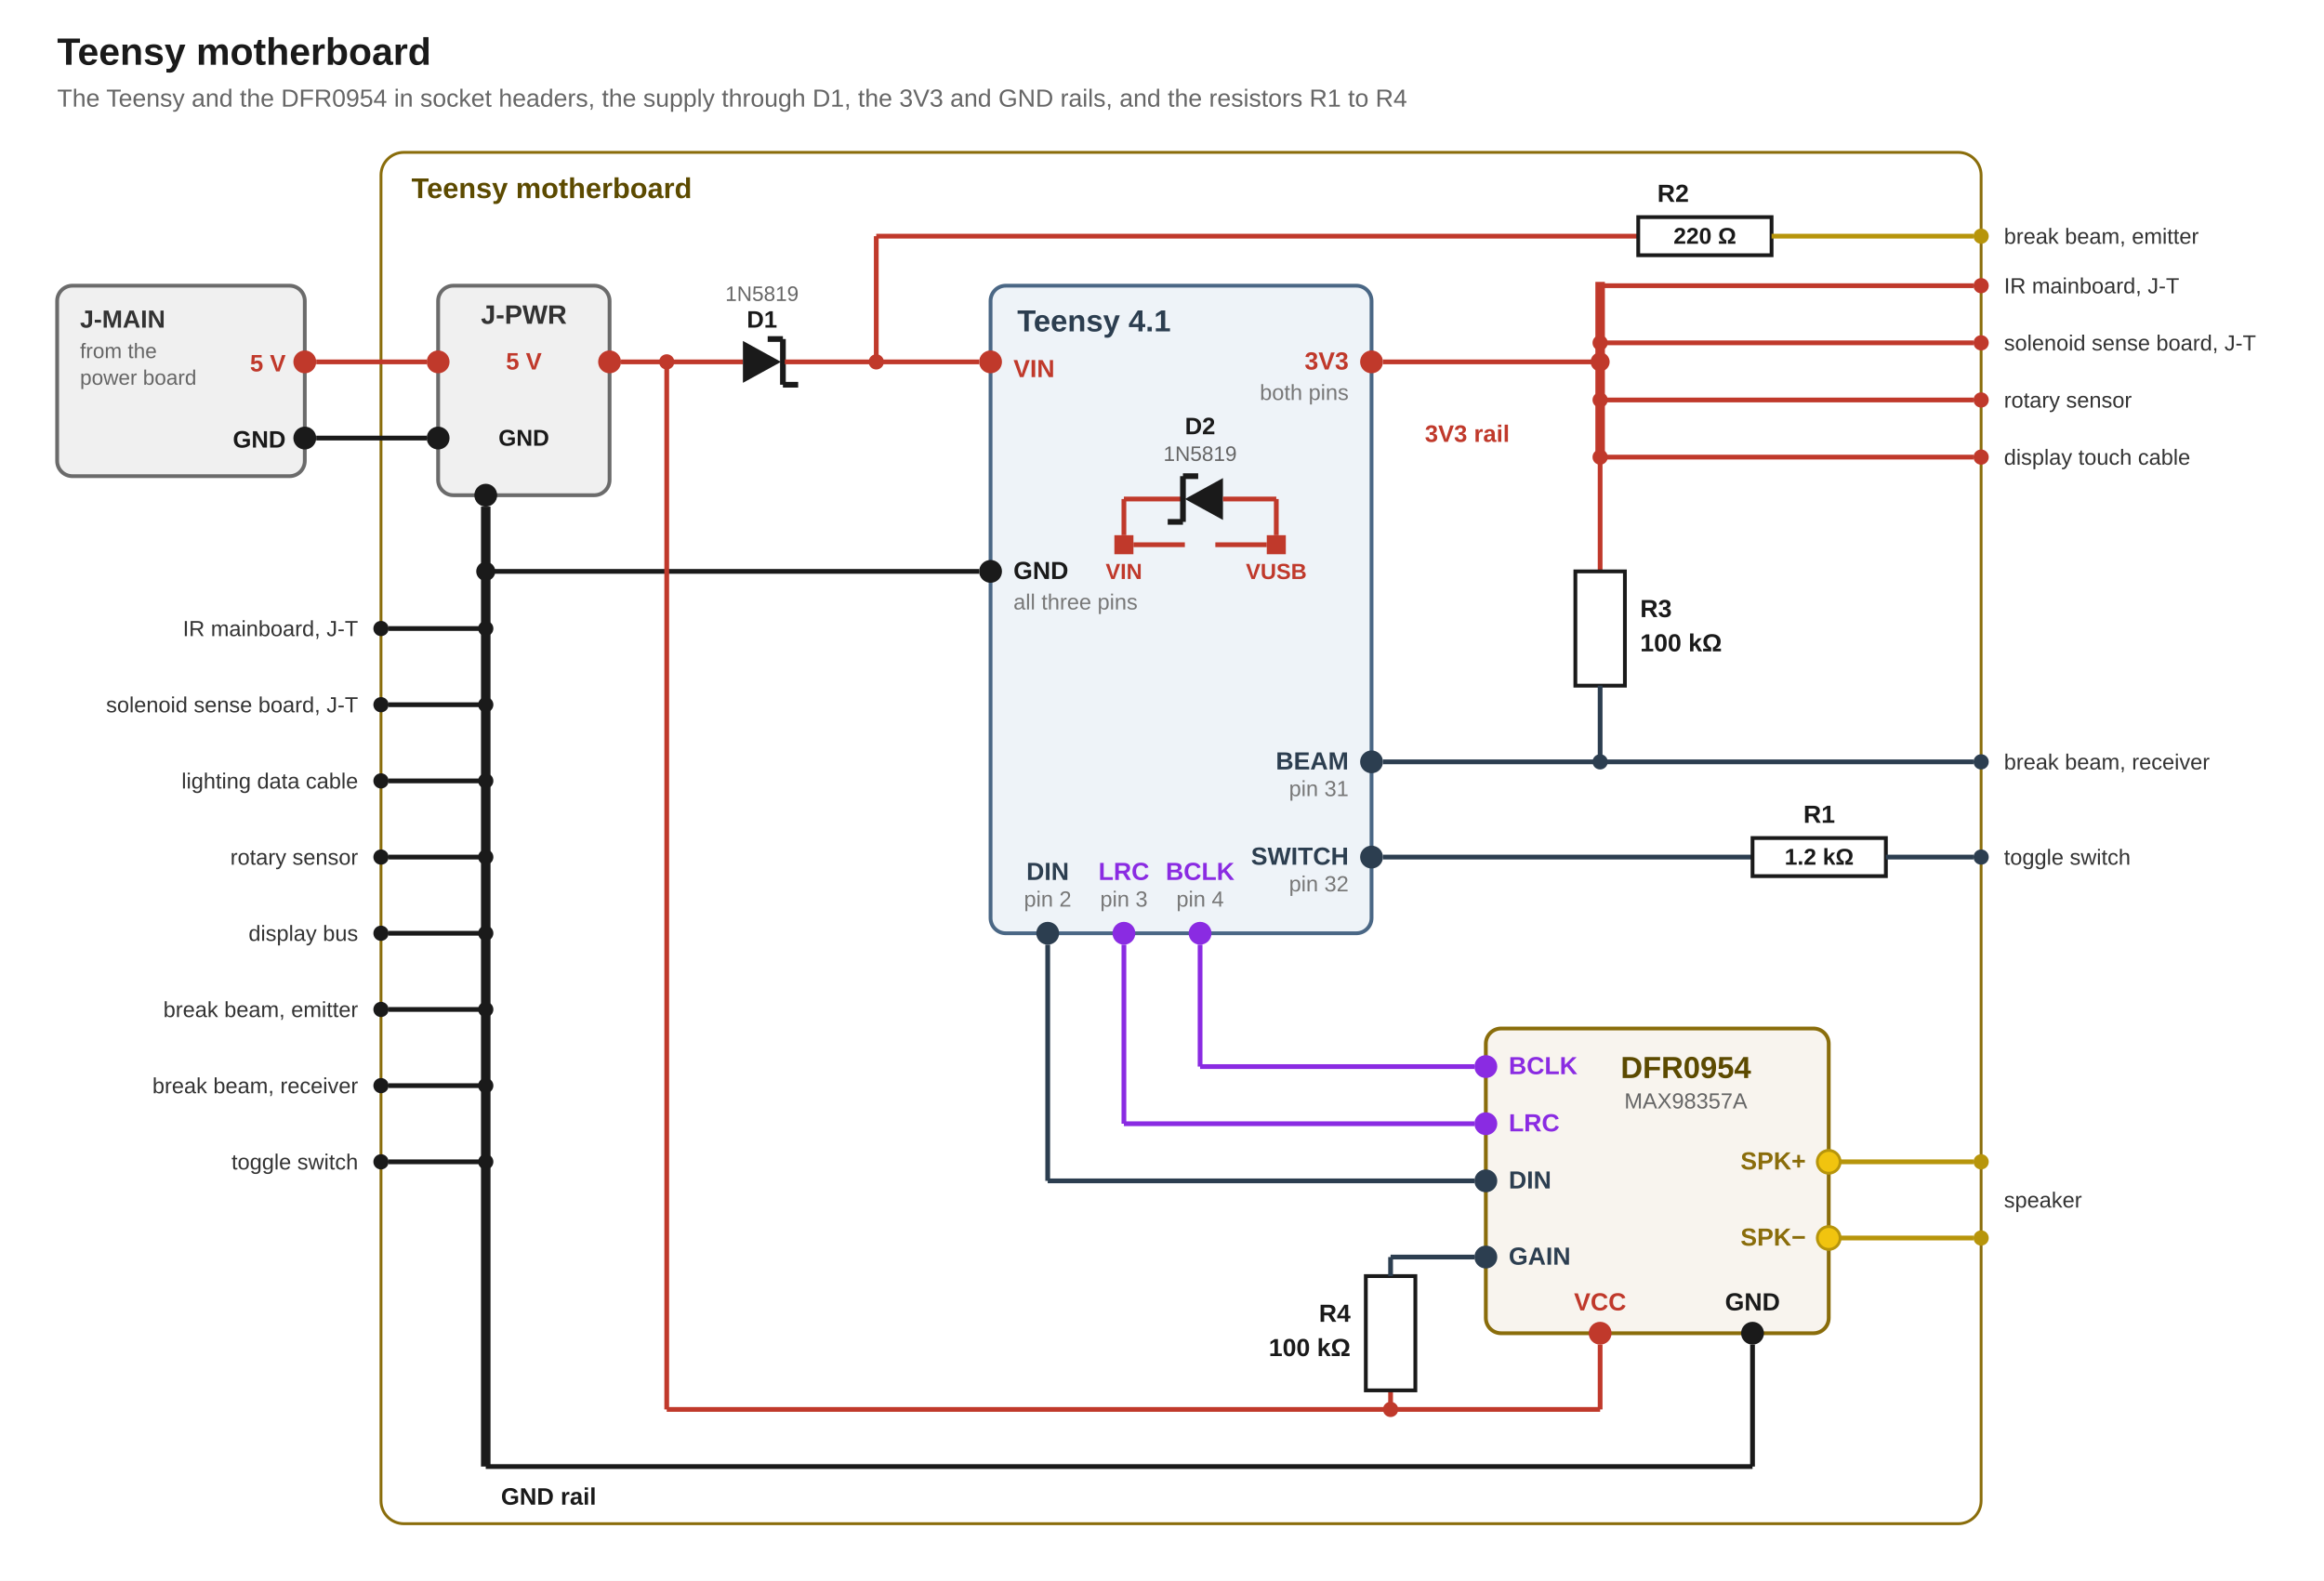
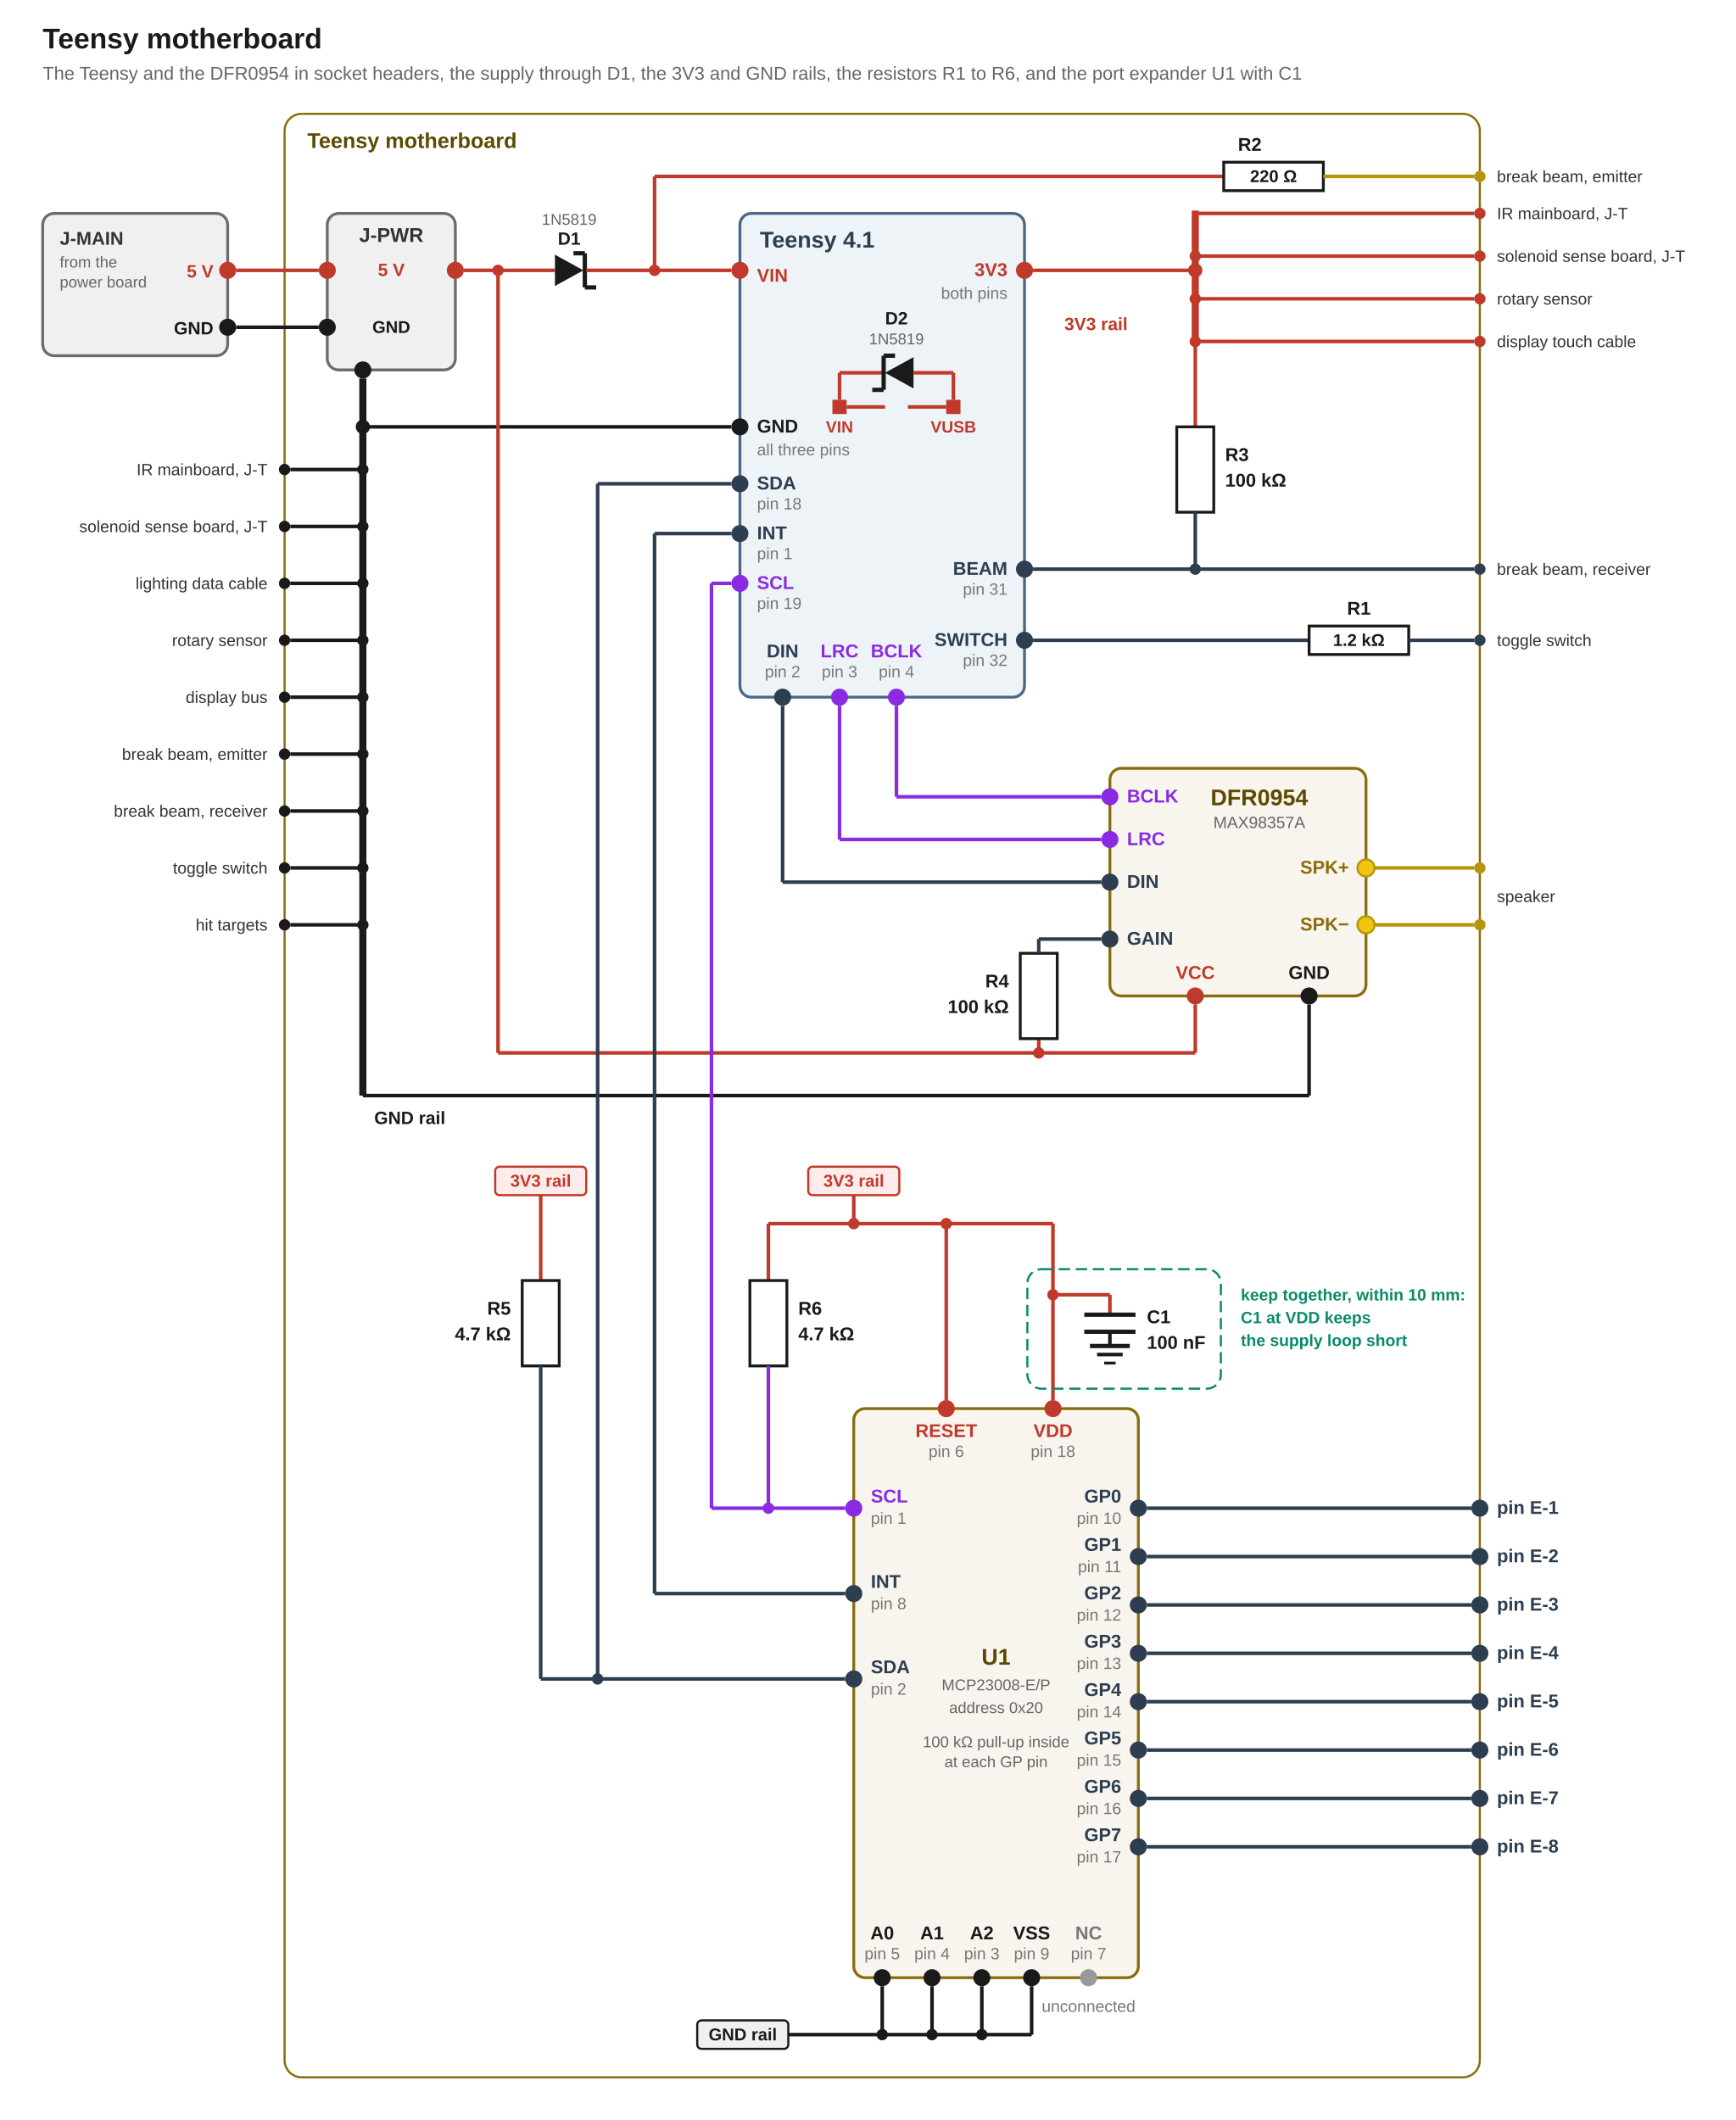
- <svg xmlns="http://www.w3.org/2000/svg" viewBox="0 0 1220 830" font-family="Segoe UI, Arial, sans-serif">
-   <rect x="0" y="0" width="1220" height="830" fill="#ffffff" />
+ <svg xmlns="http://www.w3.org/2000/svg" viewBox="0 0 1220 1490" font-family="Segoe UI, Arial, sans-serif">
+   <rect x="0" y="0" width="1220" height="1490" fill="#ffffff" />
  <text x="30" y="34" font-size="20" font-weight="700" fill="#1a1a1a">Teensy motherboard</text>
-   <text x="30" y="56" font-size="13" fill="#666">The Teensy and the DFR0954 in socket headers, the supply through D1, the 3V3 and GND rails, and the resistors R1 to R4</text>
-   <rect x="200" y="80" width="840" height="720" rx="12" fill="none" stroke="#8a6d0b" stroke-width="1.5" />
+   <text x="30" y="56" font-size="13" fill="#666">The Teensy and the DFR0954 in socket headers, the supply through D1, the 3V3 and GND rails, the resistors R1 to R6, and the port expander U1 with C1</text>
+   <rect x="200" y="80" width="840" height="1380" rx="12" fill="none" stroke="#8a6d0b" stroke-width="1.5" />
  <text x="216" y="104" font-size="15" font-weight="700" fill="#5c4a00">Teensy motherboard</text>
  <rect x="30" y="150" width="130" height="100" rx="8" fill="#f0f0f0" stroke="#6b6b6b" stroke-width="2" />
  <text x="42" y="172" font-size="13" font-weight="700" fill="#333333">J-MAIN</text>
  <text x="42" y="188" font-size="11" fill="#666">from the</text>
  <text x="42" y="202" font-size="11" fill="#666">power board</text>
  <circle cx="160" cy="190" r="6" fill="#c0392b" />
  <text x="150" y="195" text-anchor="end" font-size="12.5" font-weight="700" fill="#c0392b" data-fig="lighting:v_rail">5 V</text>
  <circle cx="160" cy="230" r="6" fill="#1a1a1a" />
  <text x="150" y="235" text-anchor="end" font-size="12.5" font-weight="700" fill="#1a1a1a">GND</text>
  <line x1="166" y1="190" x2="224" y2="190" stroke="#c0392b" stroke-width="2.5" />
  <line x1="166" y1="230" x2="224" y2="230" stroke="#1a1a1a" stroke-width="2.5" />
  <rect x="230" y="150" width="90" height="110" rx="8" fill="#f0f0f0" stroke="#6b6b6b" stroke-width="2" />
  <text x="275" y="170" text-anchor="middle" font-size="14" font-weight="700" fill="#333333">J-PWR</text>
  <circle cx="230" cy="190" r="6" fill="#c0392b" />
  <circle cx="320" cy="190" r="6" fill="#c0392b" />
  <text x="275" y="194" text-anchor="middle" font-size="12.5" font-weight="700" fill="#c0392b" data-fig="lighting:v_rail">5 V</text>
  <circle cx="230" cy="230" r="6" fill="#1a1a1a" />
  <circle cx="255" cy="260" r="6" fill="#1a1a1a" />
  <text x="275" y="234" text-anchor="middle" font-size="12" font-weight="700" fill="#1a1a1a">GND</text>
  <line x1="326" y1="190" x2="390" y2="190" stroke="#c0392b" stroke-width="2.5" />
  <circle cx="350" cy="190" r="4" fill="#c0392b" />
  <polygon points="390,179 390,201 410,190" fill="#1a1a1a" />
  <line x1="411" y1="178" x2="411" y2="202" stroke="#1a1a1a" stroke-width="3" />
  <line x1="411" y1="178" x2="403" y2="178" stroke="#1a1a1a" stroke-width="3" />
  <line x1="411" y1="202" x2="419" y2="202" stroke="#1a1a1a" stroke-width="3" />
  <line x1="412" y1="190" x2="514" y2="190" stroke="#c0392b" stroke-width="2.5" />
  <circle cx="460" cy="190" r="4" fill="#c0392b" />
  <text x="400" y="172" text-anchor="middle" font-size="12.5" font-weight="700" fill="#1a1a1a">D1</text>
  <text x="400" y="158" text-anchor="middle" font-size="11" fill="#666">1N5819</text>
  <line x1="460" y1="190" x2="460" y2="124" stroke="#c0392b" stroke-width="2.5" />
  <line x1="460" y1="124" x2="860" y2="124" stroke="#c0392b" stroke-width="2.5" />
  <rect x="860" y="114" width="70" height="20" fill="#fff" stroke="#1a1a1a" stroke-width="2" />
  <text x="895" y="128" text-anchor="middle" font-size="12" font-weight="700" fill="#1a1a1a" data-fig="break-beam:r_e">220 Ω</text>
  <text x="870" y="106" font-size="13" font-weight="700" fill="#1a1a1a">R2</text>
  <line x1="930" y1="124" x2="1036" y2="124" stroke="#b7950b" stroke-width="2.5" />
  <circle cx="1040" cy="124" r="4" fill="#b7950b" />
  <text x="1052" y="128" font-size="11.5" fill="#333">break beam, emitter</text>
  <rect x="520" y="150" width="200" height="340" rx="8" fill="#eef3f8" stroke="#4a6785" stroke-width="2" />
  <text x="534" y="174" font-size="16" font-weight="700" fill="#2c3e50">Teensy 4.1</text>
  <circle cx="520" cy="190" r="6" fill="#c0392b" />
  <text x="532" y="198" font-size="13" font-weight="700" fill="#c0392b">VIN</text>
  <circle cx="520" cy="300" r="6" fill="#1a1a1a" />
  <text x="532" y="304" font-size="13" font-weight="700" fill="#1a1a1a">GND</text>
  <text x="532" y="320" font-size="11.5" fill="#777">all three pins</text>
+   <circle cx="520" cy="340" r="6" fill="#2c3e50" />
+   <text x="532" y="344" font-size="13" font-weight="700" fill="#2c3e50">SDA</text>
+   <text x="532" y="358" font-size="11.5" fill="#777" data-pin="SDA on Wire">pin 18</text>
+   <circle cx="520" cy="375" r="6" fill="#2c3e50" />
+   <text x="532" y="379" font-size="13" font-weight="700" fill="#2c3e50">INT</text>
+   <text x="532" y="393" font-size="11.5" fill="#777" data-pin="Interrupt from the port expander">pin 1</text>
+   <circle cx="520" cy="410" r="6" fill="#8a2be2" />
+   <text x="532" y="414" font-size="13" font-weight="700" fill="#8a2be2">SCL</text>
+   <text x="532" y="428" font-size="11.5" fill="#777" data-pin="SCL on Wire">pin 19</text>
  <circle cx="720" cy="190" r="6" fill="#c0392b" />
  <text x="708" y="194" text-anchor="end" font-size="13" font-weight="700" fill="#c0392b">3V3</text>
  <text x="708" y="210" text-anchor="end" font-size="11.5" fill="#777">both pins</text>
  <circle cx="720" cy="400" r="6" fill="#2c3e50" />
  <text x="708" y="404" text-anchor="end" font-size="13" font-weight="700" fill="#2c3e50">BEAM</text>
  <text x="708" y="418" text-anchor="end" font-size="11.5" fill="#777" data-pin="Receiver output of the ball drain gate">pin 31</text>
  <circle cx="720" cy="450" r="6" fill="#2c3e50" />
  <text x="708" y="454" text-anchor="end" font-size="13" font-weight="700" fill="#2c3e50">SWITCH</text>
  <text x="708" y="468" text-anchor="end" font-size="11.5" fill="#777" data-pin="Toggle switch">pin 32</text>
  <circle cx="550" cy="490" r="6" fill="#2c3e50" />
  <text x="550" y="462" text-anchor="middle" font-size="13" font-weight="700" fill="#2c3e50">DIN</text>
  <text x="550" y="476" text-anchor="middle" font-size="11.5" fill="#777" data-pin="DIN to the DFR0954">pin 2</text>
  <circle cx="590" cy="490" r="6" fill="#8a2be2" />
  <text x="590" y="462" text-anchor="middle" font-size="13" font-weight="700" fill="#8a2be2">LRC</text>
  <text x="590" y="476" text-anchor="middle" font-size="11.5" fill="#777" data-pin="LRC to the DFR0954">pin 3</text>
  <circle cx="630" cy="490" r="6" fill="#8a2be2" />
  <text x="630" y="462" text-anchor="middle" font-size="13" font-weight="700" fill="#8a2be2">BCLK</text>
  <text x="630" y="476" text-anchor="middle" font-size="11.5" fill="#777" data-pin="BCLK to the DFR0954">pin 4</text>
  <text x="630" y="228" text-anchor="middle" font-size="12.5" font-weight="700" fill="#1a1a1a">D2</text>
  <text x="630" y="242" text-anchor="middle" font-size="11" fill="#666">1N5819</text>
  <line x1="590" y1="281" x2="590" y2="262" stroke="#c0392b" stroke-width="2.5" />
  <line x1="590" y1="262" x2="621" y2="262" stroke="#c0392b" stroke-width="2.5" />
  <line x1="621" y1="250" x2="621" y2="274" stroke="#1a1a1a" stroke-width="3" />
  <line x1="621" y1="250" x2="629" y2="250" stroke="#1a1a1a" stroke-width="3" />
  <line x1="621" y1="274" x2="613" y2="274" stroke="#1a1a1a" stroke-width="3" />
  <polygon points="622,262 642,251 642,273" fill="#1a1a1a" />
  <line x1="642" y1="262" x2="670" y2="262" stroke="#c0392b" stroke-width="2.5" />
  <line x1="670" y1="262" x2="670" y2="281" stroke="#c0392b" stroke-width="2.5" />
  <rect x="585" y="281" width="10" height="10" fill="#c0392b" />
  <rect x="665" y="281" width="10" height="10" fill="#c0392b" />
  <line x1="595" y1="286" x2="622" y2="286" stroke="#c0392b" stroke-width="2.5" />
  <line x1="638" y1="286" x2="665" y2="286" stroke="#c0392b" stroke-width="2.5" />
  <text x="590" y="304" text-anchor="middle" font-size="11.5" font-weight="700" fill="#c0392b">VIN</text>
  <text x="670" y="304" text-anchor="middle" font-size="11.5" font-weight="700" fill="#c0392b">VUSB</text>
  <line x1="255" y1="266" x2="255" y2="770" stroke="#1a1a1a" stroke-width="5" />
  <text x="263" y="790" font-size="12.5" font-weight="700" fill="#1a1a1a">GND rail</text>
  <line x1="514" y1="300" x2="255" y2="300" stroke="#1a1a1a" stroke-width="2.5" />
  <circle cx="255" cy="300" r="5" fill="#1a1a1a" />
  <line x1="255" y1="330" x2="204" y2="330" stroke="#1a1a1a" stroke-width="2.5" />
  <circle cx="255" cy="330" r="4" fill="#1a1a1a" />
  <circle cx="200" cy="330" r="4" fill="#1a1a1a" />
  <text x="188" y="334" text-anchor="end" font-size="11.5" fill="#333">IR mainboard, J-T</text>
  <line x1="255" y1="370" x2="204" y2="370" stroke="#1a1a1a" stroke-width="2.5" />
  <circle cx="255" cy="370" r="4" fill="#1a1a1a" />
  <circle cx="200" cy="370" r="4" fill="#1a1a1a" />
  <text x="188" y="374" text-anchor="end" font-size="11.5" fill="#333">solenoid sense board, J-T</text>
  <line x1="255" y1="410" x2="204" y2="410" stroke="#1a1a1a" stroke-width="2.5" />
  <circle cx="255" cy="410" r="4" fill="#1a1a1a" />
  <circle cx="200" cy="410" r="4" fill="#1a1a1a" />
  <text x="188" y="414" text-anchor="end" font-size="11.5" fill="#333">lighting data cable</text>
  <line x1="255" y1="450" x2="204" y2="450" stroke="#1a1a1a" stroke-width="2.5" />
  <circle cx="255" cy="450" r="4" fill="#1a1a1a" />
  <circle cx="200" cy="450" r="4" fill="#1a1a1a" />
  <text x="188" y="454" text-anchor="end" font-size="11.5" fill="#333">rotary sensor</text>
  <line x1="255" y1="490" x2="204" y2="490" stroke="#1a1a1a" stroke-width="2.5" />
  <circle cx="255" cy="490" r="4" fill="#1a1a1a" />
  <circle cx="200" cy="490" r="4" fill="#1a1a1a" />
  <text x="188" y="494" text-anchor="end" font-size="11.5" fill="#333">display bus</text>
  <line x1="255" y1="530" x2="204" y2="530" stroke="#1a1a1a" stroke-width="2.5" />
  <circle cx="255" cy="530" r="4" fill="#1a1a1a" />
  <circle cx="200" cy="530" r="4" fill="#1a1a1a" />
  <text x="188" y="534" text-anchor="end" font-size="11.5" fill="#333">break beam, emitter</text>
  <line x1="255" y1="570" x2="204" y2="570" stroke="#1a1a1a" stroke-width="2.5" />
  <circle cx="255" cy="570" r="4" fill="#1a1a1a" />
  <circle cx="200" cy="570" r="4" fill="#1a1a1a" />
  <text x="188" y="574" text-anchor="end" font-size="11.5" fill="#333">break beam, receiver</text>
  <line x1="255" y1="610" x2="204" y2="610" stroke="#1a1a1a" stroke-width="2.5" />
  <circle cx="255" cy="610" r="4" fill="#1a1a1a" />
  <circle cx="200" cy="610" r="4" fill="#1a1a1a" />
  <text x="188" y="614" text-anchor="end" font-size="11.5" fill="#333">toggle switch</text>
+   <line x1="255" y1="650" x2="204" y2="650" stroke="#1a1a1a" stroke-width="2.5" />
+   <circle cx="255" cy="650" r="4" fill="#1a1a1a" />
+   <circle cx="200" cy="650" r="4" fill="#1a1a1a" />
+   <text x="188" y="654" text-anchor="end" font-size="11.5" fill="#333">hit targets</text>
  <line x1="726" y1="190" x2="840" y2="190" stroke="#c0392b" stroke-width="2.5" />
  <line x1="840" y1="148" x2="840" y2="242" stroke="#c0392b" stroke-width="5" />
  <circle cx="840" cy="190" r="5" fill="#c0392b" />
  <text x="748" y="232" font-size="12.5" font-weight="700" fill="#c0392b">3V3 rail</text>
  <line x1="840" y1="150" x2="1036" y2="150" stroke="#c0392b" stroke-width="2.5" />
  <circle cx="1040" cy="150" r="4" fill="#c0392b" />
  <text x="1052" y="154" font-size="11.5" fill="#333">IR mainboard, J-T</text>
  <line x1="840" y1="180" x2="1036" y2="180" stroke="#c0392b" stroke-width="2.5" />
  <circle cx="840" cy="180" r="4" fill="#c0392b" />
  <circle cx="1040" cy="180" r="4" fill="#c0392b" />
  <text x="1052" y="184" font-size="11.5" fill="#333">solenoid sense board, J-T</text>
  <line x1="840" y1="210" x2="1036" y2="210" stroke="#c0392b" stroke-width="2.5" />
  <circle cx="840" cy="210" r="4" fill="#c0392b" />
  <circle cx="1040" cy="210" r="4" fill="#c0392b" />
  <text x="1052" y="214" font-size="11.5" fill="#333">rotary sensor</text>
  <line x1="840" y1="240" x2="1036" y2="240" stroke="#c0392b" stroke-width="2.5" />
  <circle cx="840" cy="240" r="4" fill="#c0392b" />
  <circle cx="1040" cy="240" r="4" fill="#c0392b" />
  <text x="1052" y="244" font-size="11.5" fill="#333">display touch cable</text>
  <line x1="840" y1="242" x2="840" y2="300" stroke="#c0392b" stroke-width="2.5" />
  <rect x="827" y="300" width="26" height="60" fill="#fff" stroke="#1a1a1a" stroke-width="2" />
  <text x="861" y="324" font-size="13" font-weight="700" fill="#1a1a1a">R3</text>
  <text x="861" y="342" font-size="13" font-weight="700" fill="#1a1a1a" data-fig="break-beam:r_pu">100 kΩ</text>
  <line x1="840" y1="360" x2="840" y2="400" stroke="#2c3e50" stroke-width="2.5" />
  <circle cx="840" cy="400" r="4" fill="#2c3e50" />
  <line x1="726" y1="400" x2="1036" y2="400" stroke="#2c3e50" stroke-width="2.5" />
  <circle cx="1040" cy="400" r="4" fill="#2c3e50" />
  <text x="1052" y="404" font-size="11.5" fill="#333">break beam, receiver</text>
  <line x1="726" y1="450" x2="920" y2="450" stroke="#2c3e50" stroke-width="2.5" />
  <rect x="920" y="440" width="70" height="20" fill="#fff" stroke="#1a1a1a" stroke-width="2" />
  <text x="955" y="454" text-anchor="middle" font-size="12" font-weight="700" fill="#1a1a1a" data-fig="r_s">1.2 kΩ</text>
  <text x="955" y="432" text-anchor="middle" font-size="13" font-weight="700" fill="#1a1a1a">R1</text>
  <line x1="990" y1="450" x2="1036" y2="450" stroke="#2c3e50" stroke-width="2.5" />
  <circle cx="1040" cy="450" r="4" fill="#2c3e50" />
  <text x="1052" y="454" font-size="11.5" fill="#333">toggle switch</text>
  <rect x="780" y="540" width="180" height="160" rx="8" fill="#f8f4ee" stroke="#8a6d0b" stroke-width="2" />
  <text x="885" y="566" text-anchor="middle" font-size="16" font-weight="700" fill="#5c4a00">DFR0954</text>
  <text x="885" y="582" text-anchor="middle" font-size="11.5" fill="#666">MAX98357A</text>
  <circle cx="780" cy="560" r="6" fill="#8a2be2" />
  <text x="792" y="564" font-size="13" font-weight="700" fill="#8a2be2">BCLK</text>
  <circle cx="780" cy="590" r="6" fill="#8a2be2" />
  <text x="792" y="594" font-size="13" font-weight="700" fill="#8a2be2">LRC</text>
  <circle cx="780" cy="620" r="6" fill="#2c3e50" />
  <text x="792" y="624" font-size="13" font-weight="700" fill="#2c3e50">DIN</text>
  <circle cx="780" cy="660" r="6" fill="#2c3e50" />
  <text x="792" y="664" font-size="13" font-weight="700" fill="#2c3e50">GAIN</text>
  <circle cx="840" cy="700" r="6" fill="#c0392b" />
  <text x="840" y="688" text-anchor="middle" font-size="13" font-weight="700" fill="#c0392b">VCC</text>
  <circle cx="920" cy="700" r="6" fill="#1a1a1a" />
  <text x="920" y="688" text-anchor="middle" font-size="13" font-weight="700" fill="#1a1a1a">GND</text>
  <circle cx="960" cy="610" r="6" fill="#f1c40f" stroke="#b7950b" stroke-width="1.5" />
  <text x="948" y="614" text-anchor="end" font-size="13" font-weight="700" fill="#8a6d0b">SPK+</text>
  <circle cx="960" cy="650" r="6" fill="#f1c40f" stroke="#b7950b" stroke-width="1.5" />
  <text x="948" y="654" text-anchor="end" font-size="13" font-weight="700" fill="#8a6d0b">SPK−</text>
  <line x1="630" y1="496" x2="630" y2="560" stroke="#8a2be2" stroke-width="2.5" />
  <line x1="630" y1="560" x2="774" y2="560" stroke="#8a2be2" stroke-width="2.5" />
  <line x1="590" y1="496" x2="590" y2="590" stroke="#8a2be2" stroke-width="2.5" />
  <line x1="590" y1="590" x2="774" y2="590" stroke="#8a2be2" stroke-width="2.5" />
  <line x1="550" y1="496" x2="550" y2="620" stroke="#2c3e50" stroke-width="2.5" />
  <line x1="550" y1="620" x2="774" y2="620" stroke="#2c3e50" stroke-width="2.5" />
  <line x1="350" y1="190" x2="350" y2="740" stroke="#c0392b" stroke-width="2.5" />
  <line x1="350" y1="740" x2="840" y2="740" stroke="#c0392b" stroke-width="2.5" />
  <line x1="840" y1="740" x2="840" y2="706" stroke="#c0392b" stroke-width="2.5" />
  <circle cx="730" cy="740" r="4" fill="#c0392b" />
  <line x1="730" y1="740" x2="730" y2="730" stroke="#c0392b" stroke-width="2.5" />
  <rect x="717" y="670" width="26" height="60" fill="#fff" stroke="#1a1a1a" stroke-width="2" />
  <text x="709" y="694" text-anchor="end" font-size="13" font-weight="700" fill="#1a1a1a">R4</text>
  <text x="709" y="712" text-anchor="end" font-size="13" font-weight="700" fill="#1a1a1a" data-fig="audio:r_gain">100 kΩ</text>
  <line x1="730" y1="670" x2="730" y2="660" stroke="#2c3e50" stroke-width="2.5" />
  <line x1="730" y1="660" x2="774" y2="660" stroke="#2c3e50" stroke-width="2.5" />
  <line x1="920" y1="706" x2="920" y2="770" stroke="#1a1a1a" stroke-width="2.5" />
  <line x1="920" y1="770" x2="255" y2="770" stroke="#1a1a1a" stroke-width="2.5" />
  <line x1="966" y1="610" x2="1036" y2="610" stroke="#b7950b" stroke-width="2.5" />
  <line x1="966" y1="650" x2="1036" y2="650" stroke="#b7950b" stroke-width="2.5" />
  <circle cx="1040" cy="610" r="4" fill="#b7950b" />
  <circle cx="1040" cy="650" r="4" fill="#b7950b" />
  <text x="1052" y="634" font-size="11.5" fill="#333">speaker</text>
+   <line x1="514" y1="410" x2="500" y2="410" stroke="#8a2be2" stroke-width="2.5" />
+   <line x1="500" y1="410" x2="500" y2="1060" stroke="#8a2be2" stroke-width="2.5" />
+   <line x1="500" y1="1060" x2="594" y2="1060" stroke="#8a2be2" stroke-width="2.5" />
+   <line x1="514" y1="375" x2="460" y2="375" stroke="#2c3e50" stroke-width="2.5" />
+   <line x1="460" y1="375" x2="460" y2="1120" stroke="#2c3e50" stroke-width="2.5" />
+   <line x1="460" y1="1120" x2="594" y2="1120" stroke="#2c3e50" stroke-width="2.5" />
+   <line x1="514" y1="340" x2="420" y2="340" stroke="#2c3e50" stroke-width="2.5" />
+   <line x1="420" y1="340" x2="420" y2="1180" stroke="#2c3e50" stroke-width="2.5" />
+   <line x1="380" y1="1180" x2="594" y2="1180" stroke="#2c3e50" stroke-width="2.5" />
+   <circle cx="420" cy="1180" r="4" fill="#2c3e50" />
+   <rect x="348" y="820" width="64" height="20" rx="3" fill="#fdecea" stroke="#c0392b" stroke-width="1.5" />
+   <text x="380" y="834" text-anchor="middle" font-size="12" font-weight="700" fill="#c0392b">3V3 rail</text>
+   <line x1="380" y1="840" x2="380" y2="900" stroke="#c0392b" stroke-width="2.5" />
+   <rect x="367" y="900" width="26" height="60" fill="#fff" stroke="#1a1a1a" stroke-width="2" />
+   <text x="359" y="924" text-anchor="end" font-size="13" font-weight="700" fill="#1a1a1a">R5</text>
+   <text x="359" y="942" text-anchor="end" font-size="13" font-weight="700" fill="#1a1a1a" data-fig="port-expander:r_pu_board">4.7 kΩ</text>
+   <line x1="380" y1="960" x2="380" y2="1180" stroke="#2c3e50" stroke-width="2.5" />
+   <rect x="568" y="820" width="64" height="20" rx="3" fill="#fdecea" stroke="#c0392b" stroke-width="1.5" />
+   <text x="600" y="834" text-anchor="middle" font-size="12" font-weight="700" fill="#c0392b">3V3 rail</text>
+   <line x1="600" y1="840" x2="600" y2="860" stroke="#c0392b" stroke-width="2.5" />
+   <line x1="540" y1="860" x2="740" y2="860" stroke="#c0392b" stroke-width="2.5" />
+   <circle cx="600" cy="860" r="4" fill="#c0392b" />
+   <circle cx="665" cy="860" r="4" fill="#c0392b" />
+   <line x1="665" y1="860" x2="665" y2="984" stroke="#c0392b" stroke-width="2.5" />
+   <line x1="740" y1="860" x2="740" y2="984" stroke="#c0392b" stroke-width="2.5" />
+   <line x1="540" y1="860" x2="540" y2="900" stroke="#c0392b" stroke-width="2.5" />
+   <rect x="527" y="900" width="26" height="60" fill="#fff" stroke="#1a1a1a" stroke-width="2" />
+   <text x="561" y="924" font-size="13" font-weight="700" fill="#1a1a1a">R6</text>
+   <text x="561" y="942" font-size="13" font-weight="700" fill="#1a1a1a" data-fig="port-expander:r_pu_board">4.7 kΩ</text>
+   <line x1="540" y1="960" x2="540" y2="1060" stroke="#8a2be2" stroke-width="2.5" />
+   <circle cx="540" cy="1060" r="4" fill="#8a2be2" />
+   <circle cx="740" cy="910" r="4" fill="#c0392b" />
+   <line x1="740" y1="910" x2="780" y2="910" stroke="#c0392b" stroke-width="2.5" />
+   <line x1="780" y1="910" x2="780" y2="924" stroke="#c0392b" stroke-width="2.5" />
+   <line x1="762" y1="924" x2="798" y2="924" stroke="#1a1a1a" stroke-width="3" />
+   <line x1="762" y1="936" x2="798" y2="936" stroke="#1a1a1a" stroke-width="3" />
+   <line x1="780" y1="936" x2="780" y2="946" stroke="#1a1a1a" stroke-width="2.5" />
+   <line x1="766" y1="946" x2="794" y2="946" stroke="#1a1a1a" stroke-width="3" />
+   <line x1="771" y1="952" x2="789" y2="952" stroke="#1a1a1a" stroke-width="2.5" />
+   <line x1="776" y1="958" x2="784" y2="958" stroke="#1a1a1a" stroke-width="2" />
+   <text x="806" y="930" font-size="13" font-weight="700" fill="#1a1a1a">C1</text>
+   <text x="806" y="948" font-size="13" font-weight="700" fill="#1a1a1a" data-fig="port-expander:c1">100 nF</text>
+   <rect x="722" y="892" width="136" height="84" rx="10" fill="none" stroke="#0a8a6a" stroke-width="1.5" stroke-dasharray="8 4" />
+   <text x="872" y="914" font-size="11.5" font-weight="700" fill="#0a8a6a" data-fig="port-expander:d_c1">keep together, within 10 mm:</text>
+   <text x="872" y="930" font-size="11.5" font-weight="700" fill="#0a8a6a">C1 at VDD keeps</text>
+   <text x="872" y="946" font-size="11.5" font-weight="700" fill="#0a8a6a">the supply loop short</text>
+   <rect x="600" y="990" width="200" height="400" rx="8" fill="#f8f4ee" stroke="#8a6d0b" stroke-width="2" />
+   <text x="700" y="1170" text-anchor="middle" font-size="16" font-weight="700" fill="#5c4a00">U1</text>
+   <text x="700" y="1188" text-anchor="middle" font-size="11" fill="#666">MCP23008-E/P</text>
+   <text x="700" y="1204" text-anchor="middle" font-size="11" fill="#666">address 0x20</text>
+   <text x="700" y="1228" text-anchor="middle" font-size="11" fill="#666" data-fig="port-expander:r_gppu">100 kΩ pull-up inside</text>
+   <text x="700" y="1242" text-anchor="middle" font-size="11" fill="#666">at each GP pin</text>
+   <circle cx="665" cy="990" r="6" fill="#c0392b" />
+   <text x="665" y="1010" text-anchor="middle" font-size="13" font-weight="700" fill="#c0392b">RESET</text>
+   <text x="665" y="1024" text-anchor="middle" font-size="11.5" fill="#777">pin 6</text>
+   <circle cx="740" cy="990" r="6" fill="#c0392b" />
+   <text x="740" y="1010" text-anchor="middle" font-size="13" font-weight="700" fill="#c0392b">VDD</text>
+   <text x="740" y="1024" text-anchor="middle" font-size="11.5" fill="#777">pin 18</text>
+   <circle cx="600" cy="1060" r="6" fill="#8a2be2" />
+   <text x="612" y="1056" font-size="13" font-weight="700" fill="#8a2be2">SCL</text>
+   <text x="612" y="1071" font-size="11.5" fill="#777">pin 1</text>
+   <circle cx="600" cy="1120" r="6" fill="#2c3e50" />
+   <text x="612" y="1116" font-size="13" font-weight="700" fill="#2c3e50">INT</text>
+   <text x="612" y="1131" font-size="11.5" fill="#777">pin 8</text>
+   <circle cx="600" cy="1180" r="6" fill="#2c3e50" />
+   <text x="612" y="1176" font-size="13" font-weight="700" fill="#2c3e50">SDA</text>
+   <text x="612" y="1191" font-size="11.5" fill="#777">pin 2</text>
+   <circle cx="800" cy="1060" r="6" fill="#2c3e50" />
+   <text x="788" y="1056" text-anchor="end" font-size="13" font-weight="700" fill="#2c3e50">GP0</text>
+   <text x="788" y="1071" text-anchor="end" font-size="11.5" fill="#777">pin 10</text>
+   <circle cx="800" cy="1094" r="6" fill="#2c3e50" />
+   <text x="788" y="1090" text-anchor="end" font-size="13" font-weight="700" fill="#2c3e50">GP1</text>
+   <text x="788" y="1105" text-anchor="end" font-size="11.5" fill="#777">pin 11</text>
+   <circle cx="800" cy="1128" r="6" fill="#2c3e50" />
+   <text x="788" y="1124" text-anchor="end" font-size="13" font-weight="700" fill="#2c3e50">GP2</text>
+   <text x="788" y="1139" text-anchor="end" font-size="11.5" fill="#777">pin 12</text>
+   <circle cx="800" cy="1162" r="6" fill="#2c3e50" />
+   <text x="788" y="1158" text-anchor="end" font-size="13" font-weight="700" fill="#2c3e50">GP3</text>
+   <text x="788" y="1173" text-anchor="end" font-size="11.5" fill="#777">pin 13</text>
+   <circle cx="800" cy="1196" r="6" fill="#2c3e50" />
+   <text x="788" y="1192" text-anchor="end" font-size="13" font-weight="700" fill="#2c3e50">GP4</text>
+   <text x="788" y="1207" text-anchor="end" font-size="11.5" fill="#777">pin 14</text>
+   <circle cx="800" cy="1230" r="6" fill="#2c3e50" />
+   <text x="788" y="1226" text-anchor="end" font-size="13" font-weight="700" fill="#2c3e50">GP5</text>
+   <text x="788" y="1241" text-anchor="end" font-size="11.5" fill="#777">pin 15</text>
+   <circle cx="800" cy="1264" r="6" fill="#2c3e50" />
+   <text x="788" y="1260" text-anchor="end" font-size="13" font-weight="700" fill="#2c3e50">GP6</text>
+   <text x="788" y="1275" text-anchor="end" font-size="11.5" fill="#777">pin 16</text>
+   <circle cx="800" cy="1298" r="6" fill="#2c3e50" />
+   <text x="788" y="1294" text-anchor="end" font-size="13" font-weight="700" fill="#2c3e50">GP7</text>
+   <text x="788" y="1309" text-anchor="end" font-size="11.5" fill="#777">pin 17</text>
+   <circle cx="620" cy="1390" r="6" fill="#1a1a1a" />
+   <text x="620" y="1363" text-anchor="middle" font-size="13" font-weight="700" fill="#1a1a1a">A0</text>
+   <text x="620" y="1377" text-anchor="middle" font-size="11.5" fill="#777">pin 5</text>
+   <circle cx="655" cy="1390" r="6" fill="#1a1a1a" />
+   <text x="655" y="1363" text-anchor="middle" font-size="13" font-weight="700" fill="#1a1a1a">A1</text>
+   <text x="655" y="1377" text-anchor="middle" font-size="11.5" fill="#777">pin 4</text>
+   <circle cx="690" cy="1390" r="6" fill="#1a1a1a" />
+   <text x="690" y="1363" text-anchor="middle" font-size="13" font-weight="700" fill="#1a1a1a">A2</text>
+   <text x="690" y="1377" text-anchor="middle" font-size="11.5" fill="#777">pin 3</text>
+   <circle cx="725" cy="1390" r="6" fill="#1a1a1a" />
+   <text x="725" y="1363" text-anchor="middle" font-size="13" font-weight="700" fill="#1a1a1a">VSS</text>
+   <text x="725" y="1377" text-anchor="middle" font-size="11.5" fill="#777">pin 9</text>
+   <circle cx="765" cy="1390" r="6" fill="#999" />
+   <text x="765" y="1363" text-anchor="middle" font-size="13" font-weight="700" fill="#777">NC</text>
+   <text x="765" y="1377" text-anchor="middle" font-size="11.5" fill="#777">pin 7</text>
+   <text x="765" y="1414" text-anchor="middle" font-size="11.5" fill="#777">unconnected</text>
+   <rect x="490" y="1420" width="64" height="20" rx="3" fill="#f0f0f0" stroke="#1a1a1a" stroke-width="1.5" />
+   <text x="522" y="1434" text-anchor="middle" font-size="12" font-weight="700" fill="#1a1a1a">GND rail</text>
+   <line x1="554" y1="1430" x2="725" y2="1430" stroke="#1a1a1a" stroke-width="2.5" />
+   <line x1="620" y1="1396" x2="620" y2="1430" stroke="#1a1a1a" stroke-width="2.5" />
+   <line x1="655" y1="1396" x2="655" y2="1430" stroke="#1a1a1a" stroke-width="2.5" />
+   <line x1="690" y1="1396" x2="690" y2="1430" stroke="#1a1a1a" stroke-width="2.5" />
+   <line x1="725" y1="1396" x2="725" y2="1430" stroke="#1a1a1a" stroke-width="2.5" />
+   <circle cx="620" cy="1430" r="4" fill="#1a1a1a" />
+   <circle cx="655" cy="1430" r="4" fill="#1a1a1a" />
+   <circle cx="690" cy="1430" r="4" fill="#1a1a1a" />
+   <line x1="806" y1="1060" x2="1034" y2="1060" stroke="#2c3e50" stroke-width="2.5" />
+   <circle cx="1040" cy="1060" r="6" fill="#2c3e50" />
+   <text x="1052" y="1064" font-size="13" font-weight="700" fill="#2c3e50">pin E-1</text>
+   <line x1="806" y1="1094" x2="1034" y2="1094" stroke="#2c3e50" stroke-width="2.5" />
+   <circle cx="1040" cy="1094" r="6" fill="#2c3e50" />
+   <text x="1052" y="1098" font-size="13" font-weight="700" fill="#2c3e50">pin E-2</text>
+   <line x1="806" y1="1128" x2="1034" y2="1128" stroke="#2c3e50" stroke-width="2.5" />
+   <circle cx="1040" cy="1128" r="6" fill="#2c3e50" />
+   <text x="1052" y="1132" font-size="13" font-weight="700" fill="#2c3e50">pin E-3</text>
+   <line x1="806" y1="1162" x2="1034" y2="1162" stroke="#2c3e50" stroke-width="2.5" />
+   <circle cx="1040" cy="1162" r="6" fill="#2c3e50" />
+   <text x="1052" y="1166" font-size="13" font-weight="700" fill="#2c3e50">pin E-4</text>
+   <line x1="806" y1="1196" x2="1034" y2="1196" stroke="#2c3e50" stroke-width="2.5" />
+   <circle cx="1040" cy="1196" r="6" fill="#2c3e50" />
+   <text x="1052" y="1200" font-size="13" font-weight="700" fill="#2c3e50">pin E-5</text>
+   <line x1="806" y1="1230" x2="1034" y2="1230" stroke="#2c3e50" stroke-width="2.5" />
+   <circle cx="1040" cy="1230" r="6" fill="#2c3e50" />
+   <text x="1052" y="1234" font-size="13" font-weight="700" fill="#2c3e50">pin E-6</text>
+   <line x1="806" y1="1264" x2="1034" y2="1264" stroke="#2c3e50" stroke-width="2.5" />
+   <circle cx="1040" cy="1264" r="6" fill="#2c3e50" />
+   <text x="1052" y="1268" font-size="13" font-weight="700" fill="#2c3e50">pin E-7</text>
+   <line x1="806" y1="1298" x2="1034" y2="1298" stroke="#2c3e50" stroke-width="2.5" />
+   <circle cx="1040" cy="1298" r="6" fill="#2c3e50" />
+   <text x="1052" y="1302" font-size="13" font-weight="700" fill="#2c3e50">pin E-8</text>
</svg>
